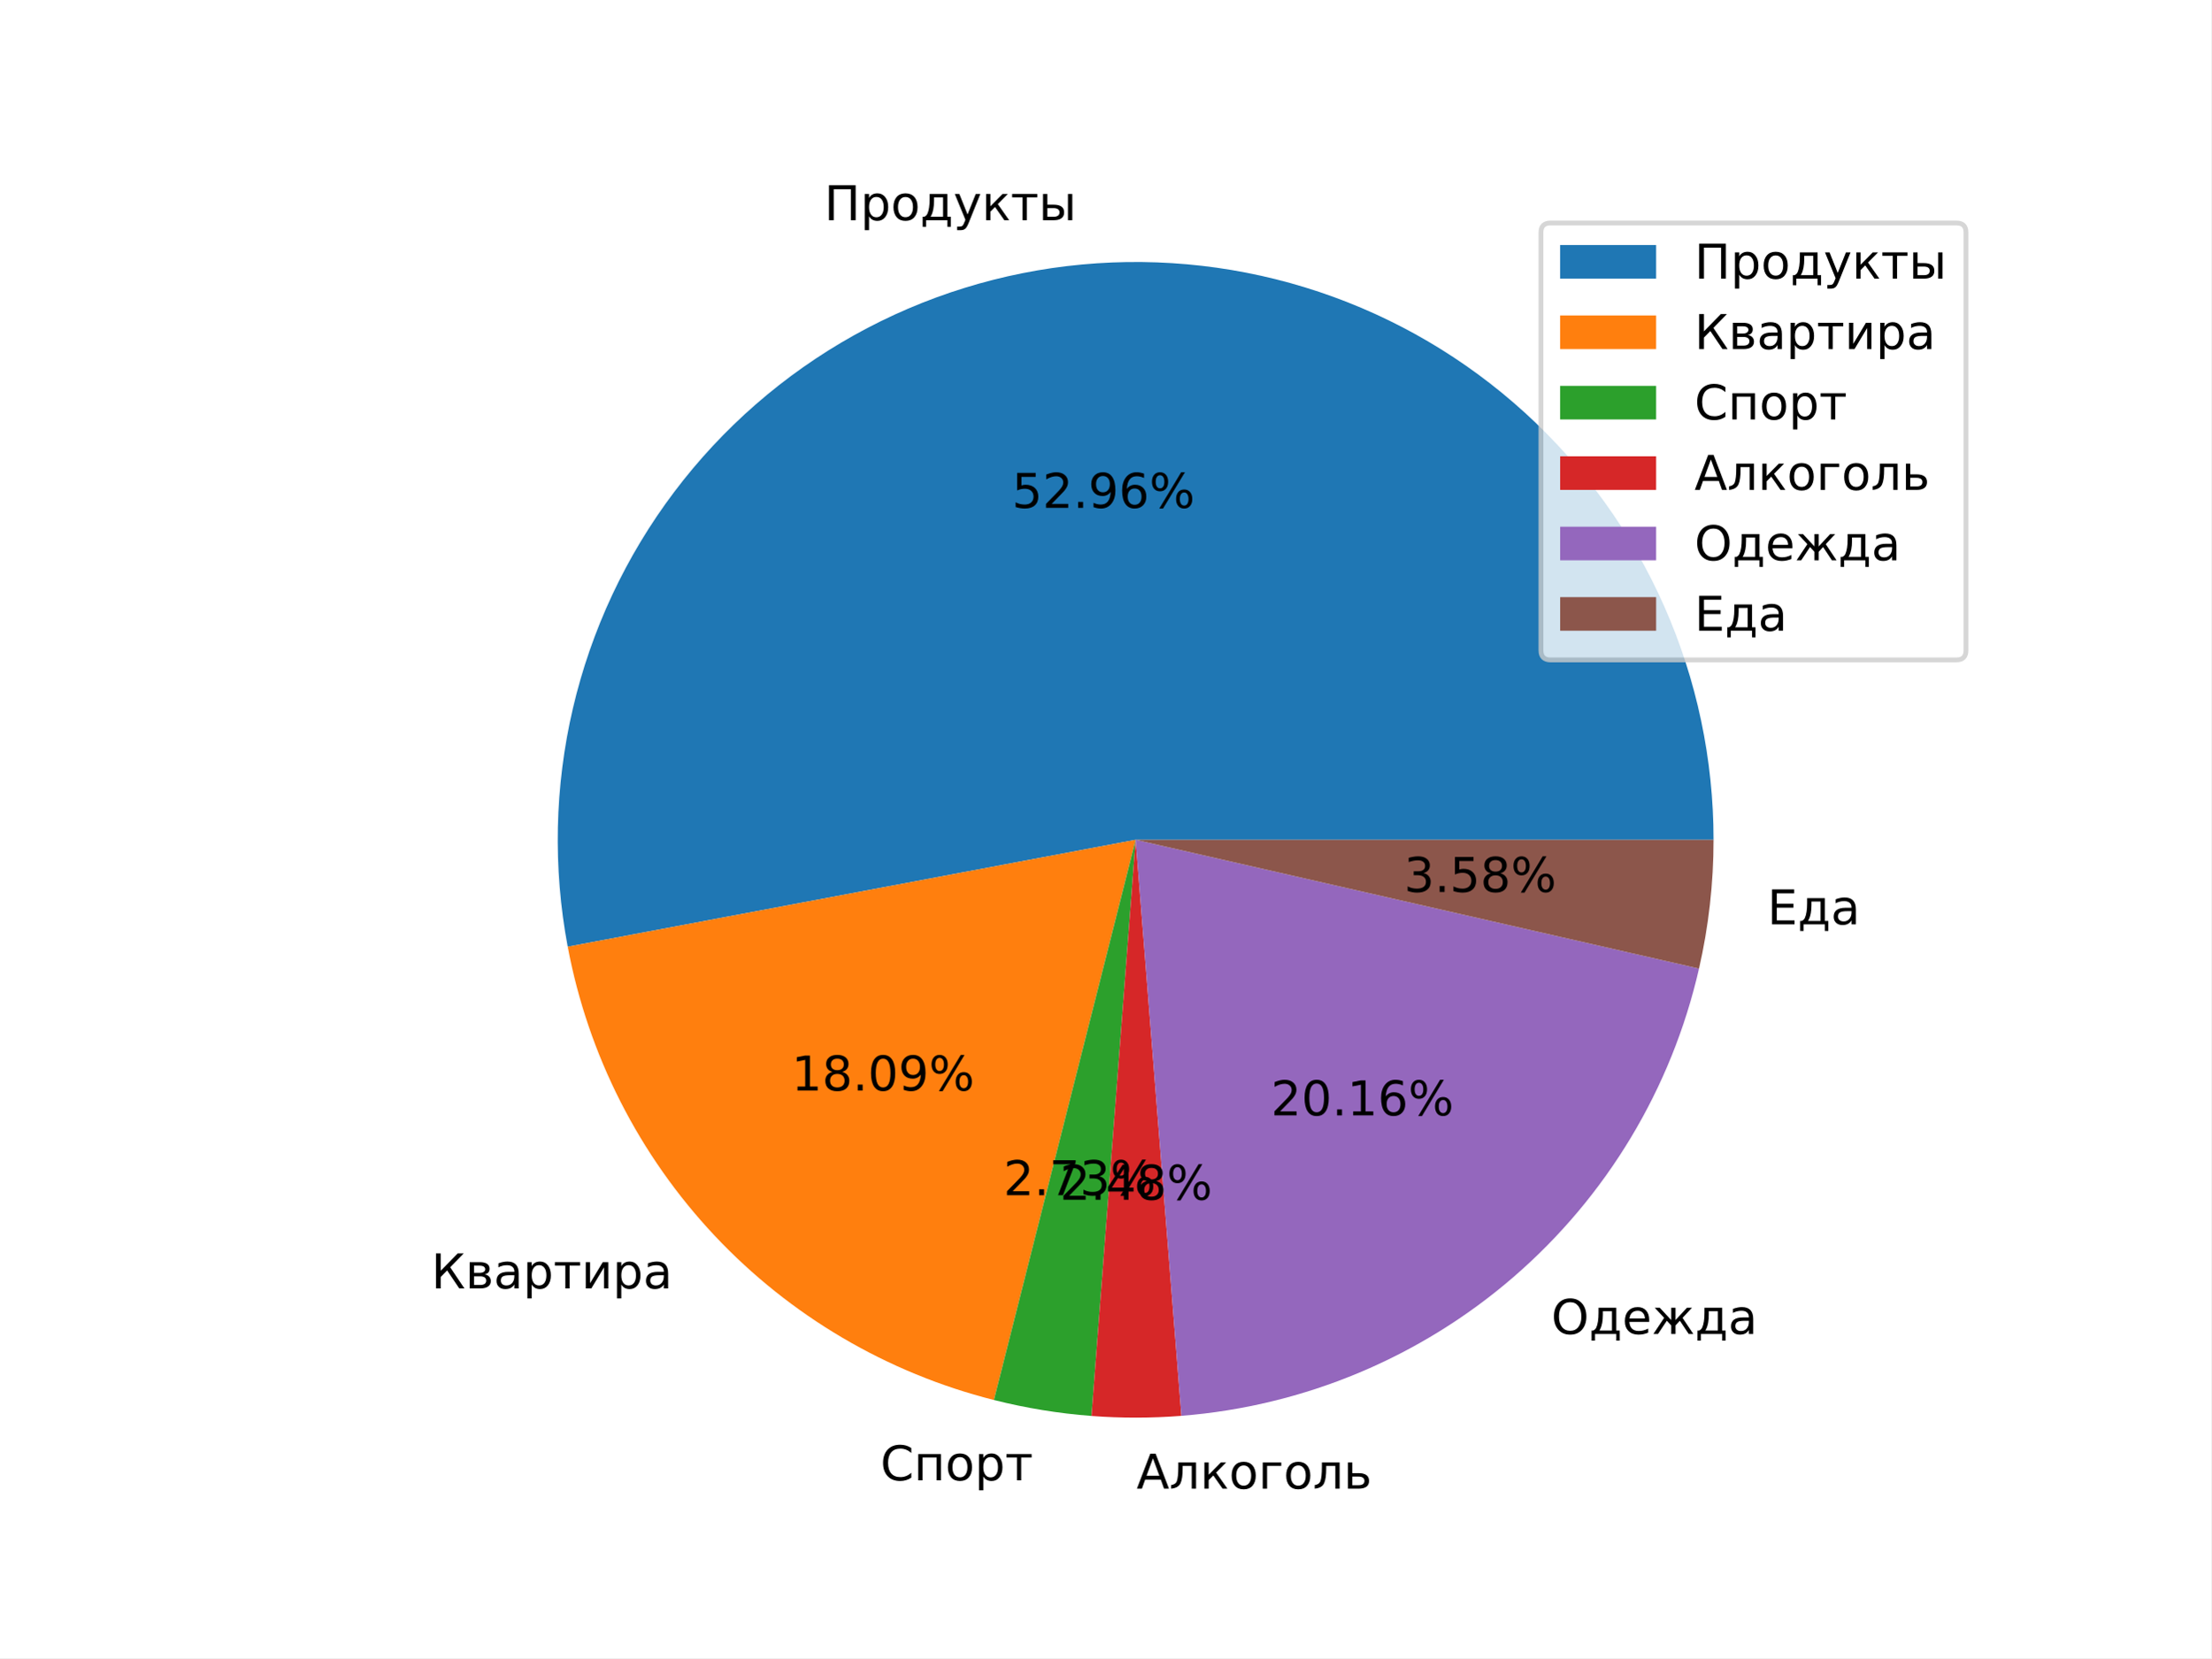
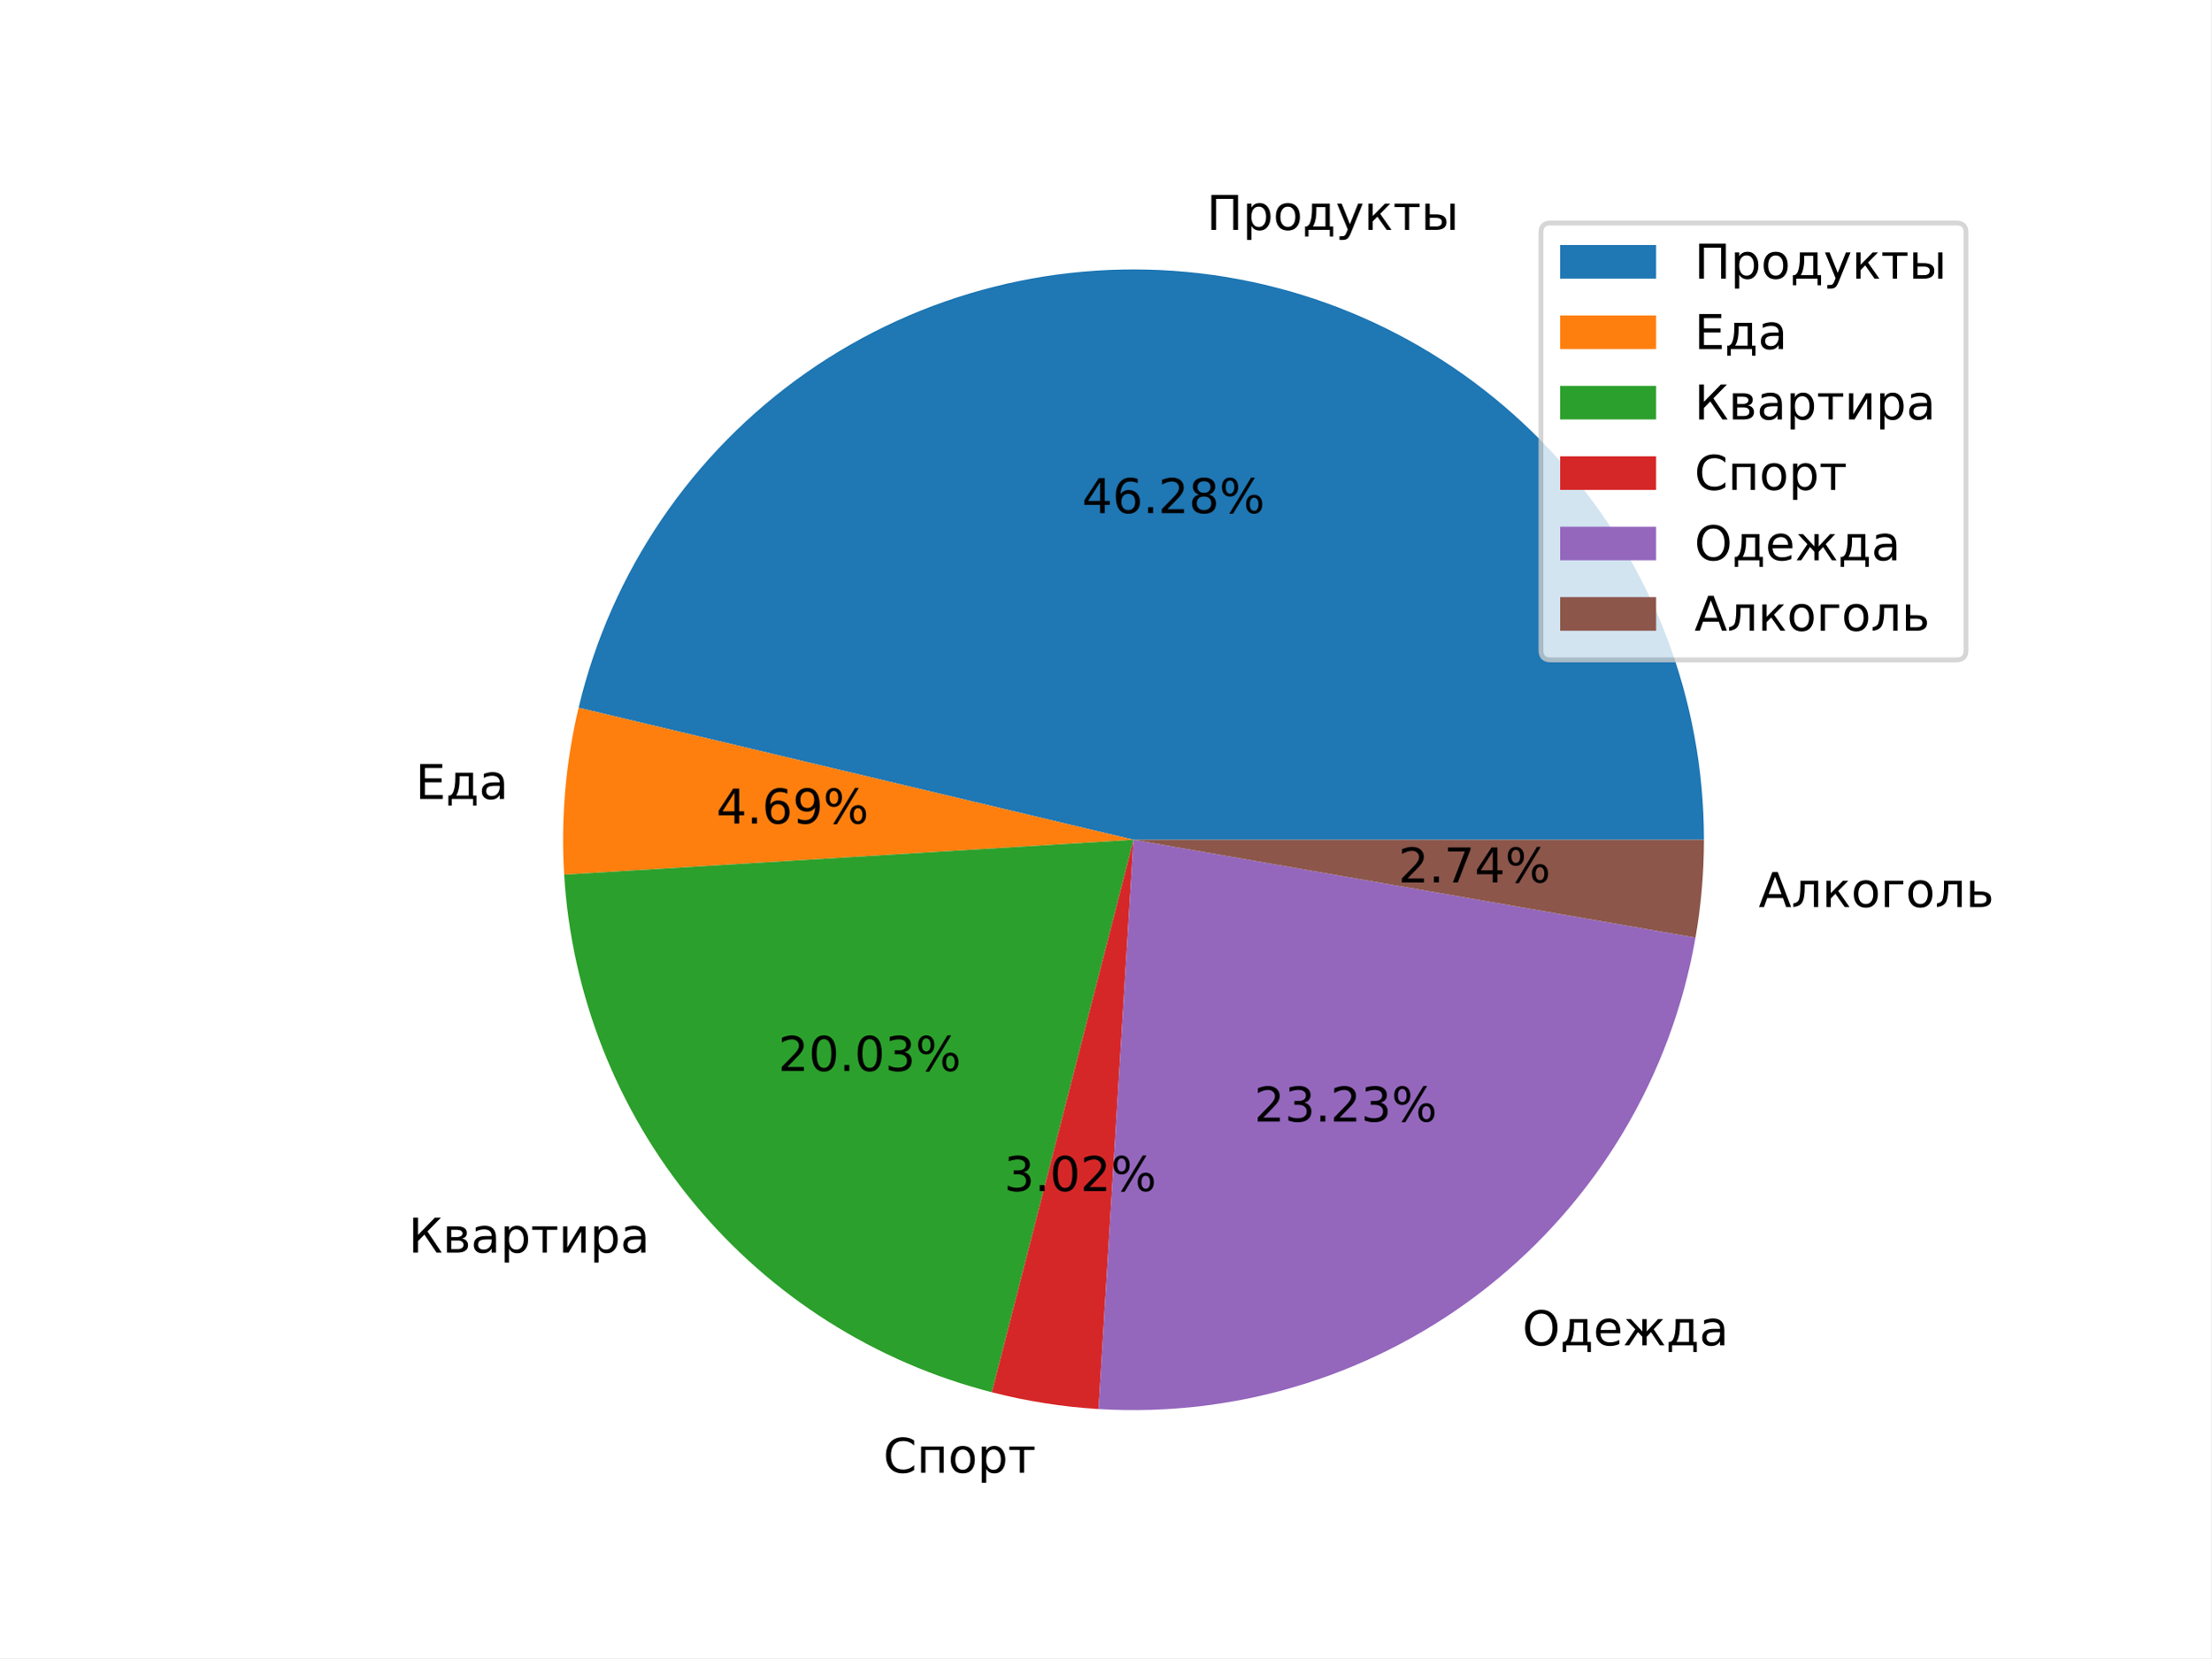
<svg xmlns="http://www.w3.org/2000/svg" xmlns:xlink="http://www.w3.org/1999/xlink" height="345.6pt" version="1.1" viewBox="0 0 460.8 345.6" width="460.8pt">
  <defs>
    <style type="text/css">*{stroke-linecap:butt;stroke-linejoin:round;}</style>
  </defs>
  <g id="figure_1">
    <g id="patch_1">
      <path d="M 0 345.6  L 460.8 345.6  L 460.8 0  L 0 0  z " style="fill:#ffffff;" />
    </g>
    <g id="axes_1">
      <g id="patch_2">
-         <path d="M 357.11 175.044  C 357.11 158.285 353.612 141.708 346.84 126.378  C 340.069 111.048 330.171 97.298 317.782 86.012  C 305.393 74.725 290.783 66.147 274.89 60.829  C 258.997 55.511 242.168 53.568 225.481 55.125  C 208.794 56.682 192.614 61.705 177.979 69.872  C 163.345 78.039 150.574 89.172 140.488 102.556  C 130.401 115.94 123.218 131.283 119.399 147.601  C 115.58 163.92 115.21 180.857 118.31 197.327  L 236.671 175.044  L 357.11 175.044  z " style="fill:#1f77b4;" />
+         <path d="M 355.111 175.035  C 355.111 145.913 344.41 117.782 325.054 96.022  C 305.699 74.263 279.007 60.356 250.083 56.962  C 221.159 53.568 191.972 60.918 168.105 77.605  C 144.238 94.293 127.316 119.182 120.574 147.514  L 236.227 175.035  L 355.111 175.035  z " style="fill:#1f77b4;" />
      </g>
      <g id="patch_3">
-         <path d="M 118.31 197.327  C 122.561 219.905 133.184 240.802 148.921 257.541  C 164.658 274.28 184.86 286.171 207.133 291.805  L 236.671 175.044  L 118.31 197.327  z " style="fill:#ff7f0e;" />
+         <path d="M 120.574 147.514  C 119.221 153.198 118.289 158.974 117.786 164.796  C 117.283 170.617 117.209 176.468 117.566 182.3  L 236.227 175.035  L 120.574 147.514  z " style="fill:#ff7f0e;" />
      </g>
      <g id="patch_4">
-         <path d="M 207.133 291.805  C 210.467 292.649 213.836 293.349 217.231 293.904  C 220.625 294.46 224.042 294.869 227.471 295.132  L 236.671 175.044  L 207.133 291.805  z " style="fill:#2ca02c;" />
+         <path d="M 117.566 182.3  C 119.103 207.395 128.561 231.367 144.574 250.75  C 160.586 270.134 182.342 283.947 206.696 290.192  L 236.227 175.035  L 117.566 182.3  z " style="fill:#2ca02c;" />
      </g>
      <g id="patch_5">
-         <path d="M 227.471 295.132  C 230.589 295.371 233.714 295.488 236.841 295.484  C 239.968 295.479 243.093 295.353 246.21 295.105  L 236.671 175.044  L 227.471 295.132  z " style="fill:#d62728;" />
+         <path d="M 206.696 290.192  C 210.337 291.126 214.02 291.886 217.733 292.471  C 221.445 293.056 225.184 293.464 228.935 293.694  L 236.227 175.035  L 206.696 290.192  z " style="fill:#d62728;" />
      </g>
      <g id="patch_6">
-         <path d="M 246.21 295.105  C 271.767 293.075 296.02 282.936 315.419 266.173  C 334.817 249.41 348.366 226.883 354.08 201.89  L 236.671 175.044  L 246.21 295.105  z " style="fill:#9467bd;" />
+         <path d="M 228.935 293.694  C 258.121 295.488 286.966 286.452 309.913 268.329  C 332.859 250.205 348.331 224.238 353.348 195.431  L 236.227 175.035  L 228.935 293.694  z " style="fill:#9467bd;" />
      </g>
      <g id="patch_7">
-         <path d="M 354.08 201.89  C 355.086 197.49 355.844 193.037 356.351 188.552  C 356.857 184.067 357.11 179.557 357.11 175.044  L 236.671 175.044  L 354.08 201.89  z " style="fill:#8c564b;" />
+         <path d="M 353.348 195.431  C 353.934 192.065 354.375 188.675 354.669 185.271  C 354.963 181.867 355.111 178.452 355.111 175.035  L 236.227 175.035  L 353.348 195.431  z " style="fill:#8c564b;" />
      </g>
      <g id="matplotlib.axis_1" />
      <g id="matplotlib.axis_2" />
      <g id="text_1">
-         <g transform="translate(171.7804 45.8926)scale(0.1 -0.1)">
+         <g transform="translate(251.4681 47.91412)scale(0.1 -0.1)">
          <defs>
            <path d="M 4184 4666  L 4184 0  L 3553 0  L 3553 4134  L 1259 4134  L 1259 0  L 628 0  L 628 4666  L 4184 4666  z " id="DejaVuSans-41f" transform="scale(0.015625)" />
            <path d="M 1159 525  L 1159 -1331  L 581 -1331  L 581 3500  L 1159 3500  L 1159 2969  Q 1341 3281 1617 3432  Q 1894 3584 2278 3584  Q 2916 3584 3314 3078  Q 3713 2572 3713 1747  Q 3713 922 3314 415  Q 2916 -91 2278 -91  Q 1894 -91 1617 61  Q 1341 213 1159 525  z M 3116 1747  Q 3116 2381 2855 2742  Q 2594 3103 2138 3103  Q 1681 3103 1420 2742  Q 1159 2381 1159 1747  Q 1159 1113 1420 752  Q 1681 391 2138 391  Q 2594 391 2855 752  Q 3116 1113 3116 1747  z " id="DejaVuSans-440" transform="scale(0.015625)" />
            <path d="M 1959 3097  Q 1497 3097 1228 2736  Q 959 2375 959 1747  Q 959 1119 1226 758  Q 1494 397 1959 397  Q 2419 397 2687 759  Q 2956 1122 2956 1747  Q 2956 2369 2687 2733  Q 2419 3097 1959 3097  z M 1959 3584  Q 2709 3584 3137 3096  Q 3566 2609 3566 1747  Q 3566 888 3137 398  Q 2709 -91 1959 -91  Q 1206 -91 779 398  Q 353 888 353 1747  Q 353 2609 779 3096  Q 1206 3584 1959 3584  z " id="DejaVuSans-43e" transform="scale(0.015625)" />
            <path d="M 1384 459  L 3053 459  L 3053 3041  L 1844 3041  L 1844 2603  Q 1844 1316 1475 628  L 1384 459  z M 550 459  Q 834 584 959 850  Q 1266 1509 1266 2838  L 1266 3500  L 3631 3500  L 3631 459  L 4091 459  L 4091 -884  L 3631 -884  L 3631 0  L 794 0  L 794 -884  L 334 -884  L 334 459  L 550 459  z " id="DejaVuSans-434" transform="scale(0.015625)" />
            <path d="M 2059 -325  Q 1816 -950 1584 -1140  Q 1353 -1331 966 -1331  L 506 -1331  L 506 -850  L 844 -850  Q 1081 -850 1212 -737  Q 1344 -625 1503 -206  L 1606 56  L 191 3500  L 800 3500  L 1894 763  L 2988 3500  L 3597 3500  L 2059 -325  z " id="DejaVuSans-443" transform="scale(0.015625)" />
            <path d="M 581 3500  L 1153 3500  L 1153 1856  L 2775 3500  L 3481 3500  L 2144 2147  L 3653 0  L 3009 0  L 1769 1766  L 1153 1141  L 1153 0  L 581 0  L 581 3500  z " id="DejaVuSans-43a" transform="scale(0.015625)" />
            <path d="M 188 3500  L 3541 3500  L 3541 3041  L 2147 3041  L 2147 0  L 1581 0  L 1581 3041  L 188 3041  L 188 3500  z " id="DejaVuSans-442" transform="scale(0.015625)" />
            <path d="M 3907 3500  L 4482 3500  L 4482 0  L 3907 0  L 3907 3500  z M 4195 3584  L 4195 3584  z M 2781 1038  Q 2781 1319 2576 1466  Q 2372 1613 1978 1613  L 1159 1613  L 1159 459  L 1978 459  Q 2372 459 2576 607  Q 2781 756 2781 1038  z M 581 3500  L 1159 3500  L 1159 2072  L 2003 2072  Q 2672 2072 3033 1817  Q 3394 1563 3394 1038  Q 3394 513 3033 256  Q 2672 0 2003 0  L 581 0  L 581 3500  z " id="DejaVuSans-44b" transform="scale(0.015625)" />
          </defs>
          <use xlink:href="#DejaVuSans-41f" />
          <use x="75.195" xlink:href="#DejaVuSans-440" />
          <use x="138.672" xlink:href="#DejaVuSans-43e" />
          <use x="199.854" xlink:href="#DejaVuSans-434" />
          <use x="268.994" xlink:href="#DejaVuSans-443" />
          <use x="328.174" xlink:href="#DejaVuSans-43a" />
          <use x="388.574" xlink:href="#DejaVuSans-442" />
          <use x="446.826" xlink:href="#DejaVuSans-44b" />
        </g>
      </g>
      <g id="text_2">
-         <g transform="translate(210.8918 105.852)scale(0.1 -0.1)">
-           <defs>
-             <path d="M 691 4666  L 3169 4666  L 3169 4134  L 1269 4134  L 1269 2991  Q 1406 3038 1543 3061  Q 1681 3084 1819 3084  Q 2600 3084 3056 2656  Q 3513 2228 3513 1497  Q 3513 744 3044 326  Q 2575 -91 1722 -91  Q 1428 -91 1123 -41  Q 819 9 494 109  L 494 744  Q 775 591 1075 516  Q 1375 441 1709 441  Q 2250 441 2565 725  Q 2881 1009 2881 1497  Q 2881 1984 2565 2268  Q 2250 2553 1709 2553  Q 1456 2553 1204 2497  Q 953 2441 691 2322  L 691 4666  z " id="DejaVuSans-35" transform="scale(0.015625)" />
+         <g transform="translate(225.4757 106.9506)scale(0.1 -0.1)">
+           <defs>
+             <path d="M 2419 4116  L 825 1625  L 2419 1625  L 2419 4116  z M 2253 4666  L 3047 4666  L 3047 1625  L 3713 1625  L 3713 1100  L 3047 1100  L 3047 0  L 2419 0  L 2419 1100  L 313 1100  L 313 1709  L 2253 4666  z " id="DejaVuSans-34" transform="scale(0.015625)" />
+             <path d="M 2113 2584  Q 1688 2584 1439 2293  Q 1191 2003 1191 1497  Q 1191 994 1439 701  Q 1688 409 2113 409  Q 2538 409 2786 701  Q 3034 994 3034 1497  Q 3034 2003 2786 2293  Q 2538 2584 2113 2584  z M 3366 4563  L 3366 3988  Q 3128 4100 2886 4159  Q 2644 4219 2406 4219  Q 1781 4219 1451 3797  Q 1122 3375 1075 2522  Q 1259 2794 1537 2939  Q 1816 3084 2150 3084  Q 2853 3084 3261 2657  Q 3669 2231 3669 1497  Q 3669 778 3244 343  Q 2819 -91 2113 -91  Q 1303 -91 875 529  Q 447 1150 447 2328  Q 447 3434 972 4092  Q 1497 4750 2381 4750  Q 2619 4750 2861 4703  Q 3103 4656 3366 4563  z " id="DejaVuSans-36" transform="scale(0.015625)" />
+             <path d="M 684 794  L 1344 794  L 1344 0  L 684 0  L 684 794  z " id="DejaVuSans-2e" transform="scale(0.015625)" />
            <path d="M 1228 531  L 3431 531  L 3431 0  L 469 0  L 469 531  Q 828 903 1448 1529  Q 2069 2156 2228 2338  Q 2531 2678 2651 2914  Q 2772 3150 2772 3378  Q 2772 3750 2511 3984  Q 2250 4219 1831 4219  Q 1534 4219 1204 4116  Q 875 4013 500 3803  L 500 4441  Q 881 4594 1212 4672  Q 1544 4750 1819 4750  Q 2544 4750 2975 4387  Q 3406 4025 3406 3419  Q 3406 3131 3298 2873  Q 3191 2616 2906 2266  Q 2828 2175 2409 1742  Q 1991 1309 1228 531  z " id="DejaVuSans-32" transform="scale(0.015625)" />
-             <path d="M 684 794  L 1344 794  L 1344 0  L 684 0  L 684 794  z " id="DejaVuSans-2e" transform="scale(0.015625)" />
+             <path d="M 2034 2216  Q 1584 2216 1326 1975  Q 1069 1734 1069 1313  Q 1069 891 1326 650  Q 1584 409 2034 409  Q 2484 409 2743 651  Q 3003 894 3003 1313  Q 3003 1734 2745 1975  Q 2488 2216 2034 2216  z M 1403 2484  Q 997 2584 770 2862  Q 544 3141 544 3541  Q 544 4100 942 4425  Q 1341 4750 2034 4750  Q 2731 4750 3128 4425  Q 3525 4100 3525 3541  Q 3525 3141 3298 2862  Q 3072 2584 2669 2484  Q 3125 2378 3379 2068  Q 3634 1759 3634 1313  Q 3634 634 3220 271  Q 2806 -91 2034 -91  Q 1263 -91 848 271  Q 434 634 434 1313  Q 434 1759 690 2068  Q 947 2378 1403 2484  z M 1172 3481  Q 1172 3119 1398 2916  Q 1625 2713 2034 2713  Q 2441 2713 2670 2916  Q 2900 3119 2900 3481  Q 2900 3844 2670 4047  Q 2441 4250 2034 4250  Q 1625 4250 1398 4047  Q 1172 3844 1172 3481  z " id="DejaVuSans-38" transform="scale(0.015625)" />
+             <path d="M 4653 2053  Q 4381 2053 4226 1822  Q 4072 1591 4072 1178  Q 4072 772 4226 539  Q 4381 306 4653 306  Q 4919 306 5073 539  Q 5228 772 5228 1178  Q 5228 1588 5073 1820  Q 4919 2053 4653 2053  z M 4653 2450  Q 5147 2450 5437 2106  Q 5728 1763 5728 1178  Q 5728 594 5436 251  Q 5144 -91 4653 -91  Q 4153 -91 3862 251  Q 3572 594 3572 1178  Q 3572 1766 3864 2108  Q 4156 2450 4653 2450  z M 1428 4353  Q 1159 4353 1004 4120  Q 850 3888 850 3481  Q 850 3069 1003 2837  Q 1156 2606 1428 2606  Q 1700 2606 1854 2837  Q 2009 3069 2009 3481  Q 2009 3884 1853 4118  Q 1697 4353 1428 4353  z M 4250 4750  L 4750 4750  L 1831 -91  L 1331 -91  L 4250 4750  z M 1428 4750  Q 1922 4750 2215 4408  Q 2509 4066 2509 3481  Q 2509 2891 2217 2550  Q 1925 2209 1428 2209  Q 931 2209 642 2551  Q 353 2894 353 3481  Q 353 4063 643 4406  Q 934 4750 1428 4750  z " id="DejaVuSans-25" transform="scale(0.015625)" />
+           </defs>
+           <use xlink:href="#DejaVuSans-34" />
+           <use x="63.623" xlink:href="#DejaVuSans-36" />
+           <use x="127.246" xlink:href="#DejaVuSans-2e" />
+           <use x="159.033" xlink:href="#DejaVuSans-32" />
+           <use x="222.656" xlink:href="#DejaVuSans-38" />
+           <use x="286.279" xlink:href="#DejaVuSans-25" />
+         </g>
+       </g>
+       <g id="text_3">
+         <g transform="translate(86.58097 166.5313)scale(0.1 -0.1)">
+           <defs>
+             <path d="M 628 4666  L 3578 4666  L 3578 4134  L 1259 4134  L 1259 2753  L 3481 2753  L 3481 2222  L 1259 2222  L 1259 531  L 3634 531  L 3634 0  L 628 0  L 628 4666  z " id="DejaVuSans-415" transform="scale(0.015625)" />
+             <path d="M 2194 1759  Q 1497 1759 1228 1600  Q 959 1441 959 1056  Q 959 750 1161 570  Q 1363 391 1709 391  Q 2188 391 2477 730  Q 2766 1069 2766 1631  L 2766 1759  L 2194 1759  z M 3341 1997  L 3341 0  L 2766 0  L 2766 531  Q 2569 213 2275 61  Q 1981 -91 1556 -91  Q 1019 -91 701 211  Q 384 513 384 1019  Q 384 1609 779 1909  Q 1175 2209 1959 2209  L 2766 2209  L 2766 2266  Q 2766 2663 2505 2880  Q 2244 3097 1772 3097  Q 1472 3097 1187 3025  Q 903 2953 641 2809  L 641 3341  Q 956 3463 1253 3523  Q 1550 3584 1831 3584  Q 2591 3584 2966 3190  Q 3341 2797 3341 1997  z " id="DejaVuSans-430" transform="scale(0.015625)" />
+           </defs>
+           <use xlink:href="#DejaVuSans-415" />
+           <use x="63.184" xlink:href="#DejaVuSans-434" />
+           <use x="132.324" xlink:href="#DejaVuSans-430" />
+         </g>
+       </g>
+       <g id="text_4">
+         <g transform="translate(149.279 171.6509)scale(0.1 -0.1)">
+           <defs>
            <path d="M 703 97  L 703 672  Q 941 559 1184 500  Q 1428 441 1663 441  Q 2288 441 2617 861  Q 2947 1281 2994 2138  Q 2813 1869 2534 1725  Q 2256 1581 1919 1581  Q 1219 1581 811 2004  Q 403 2428 403 3163  Q 403 3881 828 4315  Q 1253 4750 1959 4750  Q 2769 4750 3195 4129  Q 3622 3509 3622 2328  Q 3622 1225 3098 567  Q 2575 -91 1691 -91  Q 1453 -91 1209 -44  Q 966 3 703 97  z M 1959 2075  Q 2384 2075 2632 2365  Q 2881 2656 2881 3163  Q 2881 3666 2632 3958  Q 2384 4250 1959 4250  Q 1534 4250 1286 3958  Q 1038 3666 1038 3163  Q 1038 2656 1286 2365  Q 1534 2075 1959 2075  z " id="DejaVuSans-39" transform="scale(0.015625)" />
-             <path d="M 2113 2584  Q 1688 2584 1439 2293  Q 1191 2003 1191 1497  Q 1191 994 1439 701  Q 1688 409 2113 409  Q 2538 409 2786 701  Q 3034 994 3034 1497  Q 3034 2003 2786 2293  Q 2538 2584 2113 2584  z M 3366 4563  L 3366 3988  Q 3128 4100 2886 4159  Q 2644 4219 2406 4219  Q 1781 4219 1451 3797  Q 1122 3375 1075 2522  Q 1259 2794 1537 2939  Q 1816 3084 2150 3084  Q 2853 3084 3261 2657  Q 3669 2231 3669 1497  Q 3669 778 3244 343  Q 2819 -91 2113 -91  Q 1303 -91 875 529  Q 447 1150 447 2328  Q 447 3434 972 4092  Q 1497 4750 2381 4750  Q 2619 4750 2861 4703  Q 3103 4656 3366 4563  z " id="DejaVuSans-36" transform="scale(0.015625)" />
-             <path d="M 4653 2053  Q 4381 2053 4226 1822  Q 4072 1591 4072 1178  Q 4072 772 4226 539  Q 4381 306 4653 306  Q 4919 306 5073 539  Q 5228 772 5228 1178  Q 5228 1588 5073 1820  Q 4919 2053 4653 2053  z M 4653 2450  Q 5147 2450 5437 2106  Q 5728 1763 5728 1178  Q 5728 594 5436 251  Q 5144 -91 4653 -91  Q 4153 -91 3862 251  Q 3572 594 3572 1178  Q 3572 1766 3864 2108  Q 4156 2450 4653 2450  z M 1428 4353  Q 1159 4353 1004 4120  Q 850 3888 850 3481  Q 850 3069 1003 2837  Q 1156 2606 1428 2606  Q 1700 2606 1854 2837  Q 2009 3069 2009 3481  Q 2009 3884 1853 4118  Q 1697 4353 1428 4353  z M 4250 4750  L 4750 4750  L 1831 -91  L 1331 -91  L 4250 4750  z M 1428 4750  Q 1922 4750 2215 4408  Q 2509 4066 2509 3481  Q 2509 2891 2217 2550  Q 1925 2209 1428 2209  Q 931 2209 642 2551  Q 353 2894 353 3481  Q 353 4063 643 4406  Q 934 4750 1428 4750  z " id="DejaVuSans-25" transform="scale(0.015625)" />
-           </defs>
-           <use xlink:href="#DejaVuSans-35" />
-           <use x="63.623" xlink:href="#DejaVuSans-32" />
-           <use x="127.246" xlink:href="#DejaVuSans-2e" />
+           </defs>
+           <use xlink:href="#DejaVuSans-34" />
+           <use x="63.623" xlink:href="#DejaVuSans-2e" />
+           <use x="95.41" xlink:href="#DejaVuSans-36" />
          <use x="159.033" xlink:href="#DejaVuSans-39" />
-           <use x="222.656" xlink:href="#DejaVuSans-36" />
-           <use x="286.279" xlink:href="#DejaVuSans-25" />
-         </g>
-       </g>
-       <g id="text_3">
-         <g transform="translate(89.87577 268.5499)scale(0.1 -0.1)">
+           <use x="222.656" xlink:href="#DejaVuSans-25" />
+         </g>
+       </g>
+       <g id="text_5">
+         <g transform="translate(85.13812 261.0813)scale(0.1 -0.1)">
          <defs>
            <path d="M 628 4666  L 1259 4666  L 1259 2359  L 3516 4666  L 4325 4666  L 2522 2822  L 4419 0  L 3731 0  L 2113 2403  L 1259 1531  L 1259 0  L 628 0  L 628 4666  z " id="DejaVuSans-41a" transform="scale(0.015625)" />
            <path d="M 1156 1613  L 1156 459  L 1975 459  Q 2369 459 2575 607  Q 2781 756 2781 1038  Q 2781 1319 2575 1466  Q 2369 1613 1975 1613  L 1156 1613  z M 1156 3041  L 1156 2072  L 1913 2072  Q 2238 2072 2444 2201  Q 2650 2331 2650 2563  Q 2650 2794 2444 2917  Q 2238 3041 1913 3041  L 1156 3041  z M 581 3500  L 1950 3500  Q 2566 3500 2897 3275  Q 3228 3050 3228 2634  Q 3228 2313 3059 2123  Q 2891 1934 2559 1888  Q 2956 1813 3175 1575  Q 3394 1338 3394 981  Q 3394 513 3033 256  Q 2672 0 2003 0  L 581 0  L 581 3500  z " id="DejaVuSans-432" transform="scale(0.015625)" />
-             <path d="M 2194 1759  Q 1497 1759 1228 1600  Q 959 1441 959 1056  Q 959 750 1161 570  Q 1363 391 1709 391  Q 2188 391 2477 730  Q 2766 1069 2766 1631  L 2766 1759  L 2194 1759  z M 3341 1997  L 3341 0  L 2766 0  L 2766 531  Q 2569 213 2275 61  Q 1981 -91 1556 -91  Q 1019 -91 701 211  Q 384 513 384 1019  Q 384 1609 779 1909  Q 1175 2209 1959 2209  L 2766 2209  L 2766 2266  Q 2766 2663 2505 2880  Q 2244 3097 1772 3097  Q 1472 3097 1187 3025  Q 903 2953 641 2809  L 641 3341  Q 956 3463 1253 3523  Q 1550 3584 1831 3584  Q 2591 3584 2966 3190  Q 3341 2797 3341 1997  z " id="DejaVuSans-430" transform="scale(0.015625)" />
            <path d="M 3578 3500  L 3578 0  L 3006 0  L 3006 2809  L 1319 0  L 581 0  L 581 3500  L 1153 3500  L 1153 697  L 2838 3500  L 3578 3500  z " id="DejaVuSans-438" transform="scale(0.015625)" />
          </defs>
          <use xlink:href="#DejaVuSans-41a" />
          <use x="70.996" xlink:href="#DejaVuSans-432" />
          <use x="129.932" xlink:href="#DejaVuSans-430" />
          <use x="191.211" xlink:href="#DejaVuSans-440" />
          <use x="254.688" xlink:href="#DejaVuSans-442" />
          <use x="312.939" xlink:href="#DejaVuSans-438" />
          <use x="377.93" xlink:href="#DejaVuSans-440" />
          <use x="441.406" xlink:href="#DejaVuSans-430" />
        </g>
      </g>
-       <g id="text_4">
-         <g transform="translate(164.9561 227.3014)scale(0.1 -0.1)">
-           <defs>
-             <path d="M 794 531  L 1825 531  L 1825 4091  L 703 3866  L 703 4441  L 1819 4666  L 2450 4666  L 2450 531  L 3481 531  L 3481 0  L 794 0  L 794 531  z " id="DejaVuSans-31" transform="scale(0.015625)" />
-             <path d="M 2034 2216  Q 1584 2216 1326 1975  Q 1069 1734 1069 1313  Q 1069 891 1326 650  Q 1584 409 2034 409  Q 2484 409 2743 651  Q 3003 894 3003 1313  Q 3003 1734 2745 1975  Q 2488 2216 2034 2216  z M 1403 2484  Q 997 2584 770 2862  Q 544 3141 544 3541  Q 544 4100 942 4425  Q 1341 4750 2034 4750  Q 2731 4750 3128 4425  Q 3525 4100 3525 3541  Q 3525 3141 3298 2862  Q 3072 2584 2669 2484  Q 3125 2378 3379 2068  Q 3634 1759 3634 1313  Q 3634 634 3220 271  Q 2806 -91 2034 -91  Q 1263 -91 848 271  Q 434 634 434 1313  Q 434 1759 690 2068  Q 947 2378 1403 2484  z M 1172 3481  Q 1172 3119 1398 2916  Q 1625 2713 2034 2713  Q 2441 2713 2670 2916  Q 2900 3119 2900 3481  Q 2900 3844 2670 4047  Q 2441 4250 2034 4250  Q 1625 4250 1398 4047  Q 1172 3844 1172 3481  z " id="DejaVuSans-38" transform="scale(0.015625)" />
+       <g id="text_6">
+         <g transform="translate(162.1704 223.2237)scale(0.1 -0.1)">
+           <defs>
            <path d="M 2034 4250  Q 1547 4250 1301 3770  Q 1056 3291 1056 2328  Q 1056 1369 1301 889  Q 1547 409 2034 409  Q 2525 409 2770 889  Q 3016 1369 3016 2328  Q 3016 3291 2770 3770  Q 2525 4250 2034 4250  z M 2034 4750  Q 2819 4750 3233 4129  Q 3647 3509 3647 2328  Q 3647 1150 3233 529  Q 2819 -91 2034 -91  Q 1250 -91 836 529  Q 422 1150 422 2328  Q 422 3509 836 4129  Q 1250 4750 2034 4750  z " id="DejaVuSans-30" transform="scale(0.015625)" />
-           </defs>
-           <use xlink:href="#DejaVuSans-31" />
-           <use x="63.623" xlink:href="#DejaVuSans-38" />
+             <path d="M 2597 2516  Q 3050 2419 3304 2112  Q 3559 1806 3559 1356  Q 3559 666 3084 287  Q 2609 -91 1734 -91  Q 1441 -91 1130 -33  Q 819 25 488 141  L 488 750  Q 750 597 1062 519  Q 1375 441 1716 441  Q 2309 441 2620 675  Q 2931 909 2931 1356  Q 2931 1769 2642 2001  Q 2353 2234 1838 2234  L 1294 2234  L 1294 2753  L 1863 2753  Q 2328 2753 2575 2939  Q 2822 3125 2822 3475  Q 2822 3834 2567 4026  Q 2313 4219 1838 4219  Q 1578 4219 1281 4162  Q 984 4106 628 3988  L 628 4550  Q 988 4650 1302 4700  Q 1616 4750 1894 4750  Q 2613 4750 3031 4423  Q 3450 4097 3450 3541  Q 3450 3153 3228 2886  Q 3006 2619 2597 2516  z " id="DejaVuSans-33" transform="scale(0.015625)" />
+           </defs>
+           <use xlink:href="#DejaVuSans-32" />
+           <use x="63.623" xlink:href="#DejaVuSans-30" />
          <use x="127.246" xlink:href="#DejaVuSans-2e" />
          <use x="159.033" xlink:href="#DejaVuSans-30" />
-           <use x="222.656" xlink:href="#DejaVuSans-39" />
+           <use x="222.656" xlink:href="#DejaVuSans-33" />
          <use x="286.279" xlink:href="#DejaVuSans-25" />
        </g>
      </g>
-       <g id="text_5">
-         <g transform="translate(183.4743 308.5499)scale(0.1 -0.1)">
+       <g id="text_7">
+         <g transform="translate(184.0706 306.9737)scale(0.1 -0.1)">
          <defs>
            <path d="M 4122 4306  L 4122 3641  Q 3803 3938 3442 4084  Q 3081 4231 2675 4231  Q 1875 4231 1450 3742  Q 1025 3253 1025 2328  Q 1025 1406 1450 917  Q 1875 428 2675 428  Q 3081 428 3442 575  Q 3803 722 4122 1019  L 4122 359  Q 3791 134 3420 21  Q 3050 -91 2638 -91  Q 1578 -91 968 557  Q 359 1206 359 2328  Q 359 3453 968 4101  Q 1578 4750 2638 4750  Q 3056 4750 3426 4639  Q 3797 4528 4122 4306  z " id="DejaVuSans-421" transform="scale(0.015625)" />
            <path d="M 3603 3500  L 3603 0  L 3025 0  L 3025 3041  L 1159 3041  L 1159 0  L 581 0  L 581 3500  L 3603 3500  z " id="DejaVuSans-43f" transform="scale(0.015625)" />
          </defs>
          <use xlink:href="#DejaVuSans-421" />
          <use x="69.824" xlink:href="#DejaVuSans-43f" />
          <use x="135.205" xlink:href="#DejaVuSans-43e" />
          <use x="196.387" xlink:href="#DejaVuSans-440" />
          <use x="259.863" xlink:href="#DejaVuSans-442" />
        </g>
      </g>
-       <g id="text_6">
-         <g transform="translate(209.1232 249.1196)scale(0.1 -0.1)">
-           <defs>
-             <path d="M 525 4666  L 3525 4666  L 3525 4397  L 1831 0  L 1172 0  L 2766 4134  L 525 4134  L 525 4666  z " id="DejaVuSans-37" transform="scale(0.015625)" />
-             <path d="M 2597 2516  Q 3050 2419 3304 2112  Q 3559 1806 3559 1356  Q 3559 666 3084 287  Q 2609 -91 1734 -91  Q 1441 -91 1130 -33  Q 819 25 488 141  L 488 750  Q 750 597 1062 519  Q 1375 441 1716 441  Q 2309 441 2620 675  Q 2931 909 2931 1356  Q 2931 1769 2642 2001  Q 2353 2234 1838 2234  L 1294 2234  L 1294 2753  L 1863 2753  Q 2328 2753 2575 2939  Q 2822 3125 2822 3475  Q 2822 3834 2567 4026  Q 2313 4219 1838 4219  Q 1578 4219 1281 4162  Q 984 4106 628 3988  L 628 4550  Q 988 4650 1302 4700  Q 1616 4750 1894 4750  Q 2613 4750 3031 4423  Q 3450 4097 3450 3541  Q 3450 3153 3228 2886  Q 3006 2619 2597 2516  z " id="DejaVuSans-33" transform="scale(0.015625)" />
-           </defs>
+       <g id="text_8">
+         <g transform="translate(209.2469 248.2559)scale(0.1 -0.1)">
+           <use xlink:href="#DejaVuSans-33" />
+           <use x="63.623" xlink:href="#DejaVuSans-2e" />
+           <use x="95.41" xlink:href="#DejaVuSans-30" />
+           <use x="159.033" xlink:href="#DejaVuSans-32" />
+           <use x="222.656" xlink:href="#DejaVuSans-25" />
+         </g>
+       </g>
+       <g id="text_9">
+         <g transform="translate(317.2811 280.4175)scale(0.1 -0.1)">
+           <defs>
+             <path d="M 2522 4238  Q 1834 4238 1429 3725  Q 1025 3213 1025 2328  Q 1025 1447 1429 934  Q 1834 422 2522 422  Q 3209 422 3611 934  Q 4013 1447 4013 2328  Q 4013 3213 3611 3725  Q 3209 4238 2522 4238  z M 2522 4750  Q 3503 4750 4090 4092  Q 4678 3434 4678 2328  Q 4678 1225 4090 567  Q 3503 -91 2522 -91  Q 1538 -91 948 565  Q 359 1222 359 2328  Q 359 3434 948 4092  Q 1538 4750 2522 4750  z " id="DejaVuSans-41e" transform="scale(0.015625)" />
+             <path d="M 3597 1894  L 3597 1613  L 953 1613  Q 991 1019 1311 708  Q 1631 397 2203 397  Q 2534 397 2845 478  Q 3156 559 3463 722  L 3463 178  Q 3153 47 2828 -22  Q 2503 -91 2169 -91  Q 1331 -91 842 396  Q 353 884 353 1716  Q 353 2575 817 3079  Q 1281 3584 2069 3584  Q 2775 3584 3186 3129  Q 3597 2675 3597 1894  z M 3022 2063  Q 3016 2534 2758 2815  Q 2500 3097 2075 3097  Q 1594 3097 1305 2825  Q 1016 2553 972 2059  L 3022 2063  z " id="DejaVuSans-435" transform="scale(0.015625)" />
+             <path d="M 2597 3500  L 3169 3500  L 3169 1856  L 4697 3500  L 5366 3500  L 4109 2153  L 5547 0  L 4931 0  L 3753 1769  L 3169 1141  L 3169 0  L 2597 0  L 2597 1141  L 2013 1769  L 834 0  L 219 0  L 1656 2153  L 400 3500  L 1069 3500  L 2597 1856  L 2597 3500  z " id="DejaVuSans-436" transform="scale(0.015625)" />
+           </defs>
+           <use xlink:href="#DejaVuSans-41e" />
+           <use x="78.711" xlink:href="#DejaVuSans-434" />
+           <use x="147.852" xlink:href="#DejaVuSans-435" />
+           <use x="209.375" xlink:href="#DejaVuSans-436" />
+           <use x="299.463" xlink:href="#DejaVuSans-434" />
+           <use x="368.604" xlink:href="#DejaVuSans-430" />
+         </g>
+       </g>
+       <g id="text_10">
+         <g transform="translate(261.3737 233.7707)scale(0.1 -0.1)">
          <use xlink:href="#DejaVuSans-32" />
-           <use x="63.623" xlink:href="#DejaVuSans-2e" />
-           <use x="95.41" xlink:href="#DejaVuSans-37" />
-           <use x="159.033" xlink:href="#DejaVuSans-33" />
-           <use x="222.656" xlink:href="#DejaVuSans-25" />
-         </g>
-       </g>
-       <g id="text_7">
-         <g transform="translate(236.8581 310.2869)scale(0.1 -0.1)">
+           <use x="63.623" xlink:href="#DejaVuSans-33" />
+           <use x="127.246" xlink:href="#DejaVuSans-2e" />
+           <use x="159.033" xlink:href="#DejaVuSans-32" />
+           <use x="222.656" xlink:href="#DejaVuSans-33" />
+           <use x="286.279" xlink:href="#DejaVuSans-25" />
+         </g>
+       </g>
+       <g id="text_11">
+         <g transform="translate(366.5133 189.0539)scale(0.1 -0.1)">
          <defs>
            <path d="M 2188 4044  L 1331 1722  L 3047 1722  L 2188 4044  z M 1831 4666  L 2547 4666  L 4325 0  L 3669 0  L 3244 1197  L 1141 1197  L 716 0  L 50 0  L 1831 4666  z " id="DejaVuSans-410" transform="scale(0.015625)" />
            <path d="M 238 0  L 238 478  Q 806 566 981 959  Q 1194 1513 1194 2928  L 1194 3500  L 3559 3500  L 3559 0  L 2984 0  L 2984 3041  L 1769 3041  L 1769 2694  Q 1769 1344 1494 738  Q 1200 91 238 0  z " id="DejaVuSans-43b" transform="scale(0.015625)" />
            <path d="M 581 0  L 581 3500  L 3050 3500  L 3050 3041  L 1159 3041  L 1159 0  L 581 0  z " id="DejaVuSans-433" transform="scale(0.015625)" />
            <path d="M 2781 1038  Q 2781 1319 2576 1466  Q 2372 1613 1978 1613  L 1159 1613  L 1159 459  L 1978 459  Q 2372 459 2576 607  Q 2781 756 2781 1038  z M 581 3500  L 1159 3500  L 1159 2072  L 2003 2072  Q 2672 2072 3033 1817  Q 3394 1563 3394 1038  Q 3394 513 3033 256  Q 2672 0 2003 0  L 581 0  L 581 3500  z " id="DejaVuSans-44c" transform="scale(0.015625)" />
          </defs>
          <use xlink:href="#DejaVuSans-410" />
          <use x="68.408" xlink:href="#DejaVuSans-43b" />
          <use x="132.324" xlink:href="#DejaVuSans-43a" />
          <use x="192.725" xlink:href="#DejaVuSans-43e" />
          <use x="253.906" xlink:href="#DejaVuSans-433" />
          <use x="306.445" xlink:href="#DejaVuSans-43e" />
          <use x="367.627" xlink:href="#DejaVuSans-43b" />
          <use x="431.543" xlink:href="#DejaVuSans-44c" />
        </g>
      </g>
-       <g id="text_8">
-         <g transform="translate(220.8893 250.0671)scale(0.1 -0.1)">
-           <defs>
-             <path d="M 2419 4116  L 825 1625  L 2419 1625  L 2419 4116  z M 2253 4666  L 3047 4666  L 3047 1625  L 3713 1625  L 3713 1100  L 3047 1100  L 3047 0  L 2419 0  L 2419 1100  L 313 1100  L 313 1709  L 2253 4666  z " id="DejaVuSans-34" transform="scale(0.015625)" />
+       <g id="text_12">
+         <g transform="translate(291.4089 183.9359)scale(0.1 -0.1)">
+           <defs>
+             <path d="M 525 4666  L 3525 4666  L 3525 4397  L 1831 0  L 1172 0  L 2766 4134  L 525 4134  L 525 4666  z " id="DejaVuSans-37" transform="scale(0.015625)" />
          </defs>
          <use xlink:href="#DejaVuSans-32" />
          <use x="63.623" xlink:href="#DejaVuSans-2e" />
-           <use x="95.41" xlink:href="#DejaVuSans-34" />
-           <use x="159.033" xlink:href="#DejaVuSans-38" />
-           <use x="222.656" xlink:href="#DejaVuSans-25" />
-         </g>
-       </g>
-       <g id="text_9">
-         <g transform="translate(323.2936 278.0451)scale(0.1 -0.1)">
-           <defs>
-             <path d="M 2522 4238  Q 1834 4238 1429 3725  Q 1025 3213 1025 2328  Q 1025 1447 1429 934  Q 1834 422 2522 422  Q 3209 422 3611 934  Q 4013 1447 4013 2328  Q 4013 3213 3611 3725  Q 3209 4238 2522 4238  z M 2522 4750  Q 3503 4750 4090 4092  Q 4678 3434 4678 2328  Q 4678 1225 4090 567  Q 3503 -91 2522 -91  Q 1538 -91 948 565  Q 359 1222 359 2328  Q 359 3434 948 4092  Q 1538 4750 2522 4750  z " id="DejaVuSans-41e" transform="scale(0.015625)" />
-             <path d="M 3597 1894  L 3597 1613  L 953 1613  Q 991 1019 1311 708  Q 1631 397 2203 397  Q 2534 397 2845 478  Q 3156 559 3463 722  L 3463 178  Q 3153 47 2828 -22  Q 2503 -91 2169 -91  Q 1331 -91 842 396  Q 353 884 353 1716  Q 353 2575 817 3079  Q 1281 3584 2069 3584  Q 2775 3584 3186 3129  Q 3597 2675 3597 1894  z M 3022 2063  Q 3016 2534 2758 2815  Q 2500 3097 2075 3097  Q 1594 3097 1305 2825  Q 1016 2553 972 2059  L 3022 2063  z " id="DejaVuSans-435" transform="scale(0.015625)" />
-             <path d="M 2597 3500  L 3169 3500  L 3169 1856  L 4697 3500  L 5366 3500  L 4109 2153  L 5547 0  L 4931 0  L 3753 1769  L 3169 1141  L 3169 0  L 2597 0  L 2597 1141  L 2013 1769  L 834 0  L 219 0  L 1656 2153  L 400 3500  L 1069 3500  L 2597 1856  L 2597 3500  z " id="DejaVuSans-436" transform="scale(0.015625)" />
-           </defs>
-           <use xlink:href="#DejaVuSans-41e" />
-           <use x="78.711" xlink:href="#DejaVuSans-434" />
-           <use x="147.852" xlink:href="#DejaVuSans-435" />
-           <use x="209.375" xlink:href="#DejaVuSans-436" />
-           <use x="299.463" xlink:href="#DejaVuSans-434" />
-           <use x="368.604" xlink:href="#DejaVuSans-430" />
-         </g>
-       </g>
-       <g id="text_10">
-         <g transform="translate(264.8547 232.4806)scale(0.1 -0.1)">
-           <use xlink:href="#DejaVuSans-32" />
-           <use x="63.623" xlink:href="#DejaVuSans-30" />
-           <use x="127.246" xlink:href="#DejaVuSans-2e" />
-           <use x="159.033" xlink:href="#DejaVuSans-31" />
-           <use x="222.656" xlink:href="#DejaVuSans-36" />
-           <use x="286.279" xlink:href="#DejaVuSans-25" />
-         </g>
-       </g>
-       <g id="text_11">
-         <g transform="translate(368.3185 192.6626)scale(0.1 -0.1)">
-           <defs>
-             <path d="M 628 4666  L 3578 4666  L 3578 4134  L 1259 4134  L 1259 2753  L 3481 2753  L 3481 2222  L 1259 2222  L 1259 531  L 3634 531  L 3634 0  L 628 0  L 628 4666  z " id="DejaVuSans-415" transform="scale(0.015625)" />
-           </defs>
-           <use xlink:href="#DejaVuSans-415" />
-           <use x="63.184" xlink:href="#DejaVuSans-434" />
-           <use x="132.324" xlink:href="#DejaVuSans-430" />
-         </g>
-       </g>
-       <g id="text_12">
-         <g transform="translate(292.595 185.9084)scale(0.1 -0.1)">
-           <use xlink:href="#DejaVuSans-33" />
-           <use x="63.623" xlink:href="#DejaVuSans-2e" />
-           <use x="95.41" xlink:href="#DejaVuSans-35" />
-           <use x="159.033" xlink:href="#DejaVuSans-38" />
+           <use x="95.41" xlink:href="#DejaVuSans-37" />
+           <use x="159.033" xlink:href="#DejaVuSans-34" />
          <use x="222.656" xlink:href="#DejaVuSans-25" />
        </g>
      </g>
      <g id="legend_1">
        <g id="patch_8">
          <path d="M 323.139 137.541  L 407.72 137.541  Q 409.72 137.541 409.72 135.541  L 409.72 48.472  Q 409.72 46.472 407.72 46.472  L 323.139 46.472  Q 321.139 46.472 321.139 48.472  L 321.139 135.541  Q 321.139 137.541 323.139 137.541  z " style="fill:#ffffff;opacity:0.8;stroke:#cccccc;stroke-linejoin:miter;" />
        </g>
        <g id="patch_9">
          <path d="M 325.139 58.07  L 345.139 58.07  L 345.139 51.07  L 325.139 51.07  z " style="fill:#1f77b4;" />
        </g>
        <g id="text_13">
          <g transform="translate(353.1388 58.07044)scale(0.1 -0.1)">
            <use xlink:href="#DejaVuSans-41f" />
            <use x="75.195" xlink:href="#DejaVuSans-440" />
            <use x="138.672" xlink:href="#DejaVuSans-43e" />
            <use x="199.854" xlink:href="#DejaVuSans-434" />
            <use x="268.994" xlink:href="#DejaVuSans-443" />
            <use x="328.174" xlink:href="#DejaVuSans-43a" />
            <use x="388.574" xlink:href="#DejaVuSans-442" />
            <use x="446.826" xlink:href="#DejaVuSans-44b" />
          </g>
        </g>
        <g id="patch_10">
          <path d="M 325.139 72.749  L 345.139 72.749  L 345.139 65.749  L 325.139 65.749  z " style="fill:#ff7f0e;" />
        </g>
        <g id="text_14">
          <g transform="translate(353.1388 72.74856)scale(0.1 -0.1)">
+             <use xlink:href="#DejaVuSans-415" />
+             <use x="63.184" xlink:href="#DejaVuSans-434" />
+             <use x="132.324" xlink:href="#DejaVuSans-430" />
+           </g>
+         </g>
+         <g id="patch_11">
+           <path d="M 325.139 87.427  L 345.139 87.427  L 345.139 80.427  L 325.139 80.427  z " style="fill:#2ca02c;" />
+         </g>
+         <g id="text_15">
+           <g transform="translate(353.1388 87.42669)scale(0.1 -0.1)">
            <use xlink:href="#DejaVuSans-41a" />
            <use x="70.996" xlink:href="#DejaVuSans-432" />
            <use x="129.932" xlink:href="#DejaVuSans-430" />
            <use x="191.211" xlink:href="#DejaVuSans-440" />
            <use x="254.688" xlink:href="#DejaVuSans-442" />
            <use x="312.939" xlink:href="#DejaVuSans-438" />
            <use x="377.93" xlink:href="#DejaVuSans-440" />
            <use x="441.406" xlink:href="#DejaVuSans-430" />
          </g>
        </g>
-         <g id="patch_11">
-           <path d="M 325.139 87.427  L 345.139 87.427  L 345.139 80.427  L 325.139 80.427  z " style="fill:#2ca02c;" />
-         </g>
-         <g id="text_15">
-           <g transform="translate(353.1388 87.42669)scale(0.1 -0.1)">
+         <g id="patch_12">
+           <path d="M 325.139 102.105  L 345.139 102.105  L 345.139 95.105  L 325.139 95.105  z " style="fill:#d62728;" />
+         </g>
+         <g id="text_16">
+           <g transform="translate(353.1388 102.1048)scale(0.1 -0.1)">
            <use xlink:href="#DejaVuSans-421" />
            <use x="69.824" xlink:href="#DejaVuSans-43f" />
            <use x="135.205" xlink:href="#DejaVuSans-43e" />
            <use x="196.387" xlink:href="#DejaVuSans-440" />
            <use x="259.863" xlink:href="#DejaVuSans-442" />
          </g>
        </g>
-         <g id="patch_12">
-           <path d="M 325.139 102.105  L 345.139 102.105  L 345.139 95.105  L 325.139 95.105  z " style="fill:#d62728;" />
-         </g>
-         <g id="text_16">
-           <g transform="translate(353.1388 102.1048)scale(0.1 -0.1)">
+         <g id="patch_13">
+           <path d="M 325.139 116.783  L 345.139 116.783  L 345.139 109.783  L 325.139 109.783  z " style="fill:#9467bd;" />
+         </g>
+         <g id="text_17">
+           <g transform="translate(353.1388 116.7829)scale(0.1 -0.1)">
+             <use xlink:href="#DejaVuSans-41e" />
+             <use x="78.711" xlink:href="#DejaVuSans-434" />
+             <use x="147.852" xlink:href="#DejaVuSans-435" />
+             <use x="209.375" xlink:href="#DejaVuSans-436" />
+             <use x="299.463" xlink:href="#DejaVuSans-434" />
+             <use x="368.604" xlink:href="#DejaVuSans-430" />
+           </g>
+         </g>
+         <g id="patch_14">
+           <path d="M 325.139 131.461  L 345.139 131.461  L 345.139 124.461  L 325.139 124.461  z " style="fill:#8c564b;" />
+         </g>
+         <g id="text_18">
+           <g transform="translate(353.1388 131.4611)scale(0.1 -0.1)">
            <use xlink:href="#DejaVuSans-410" />
            <use x="68.408" xlink:href="#DejaVuSans-43b" />
            <use x="132.324" xlink:href="#DejaVuSans-43a" />
            <use x="192.725" xlink:href="#DejaVuSans-43e" />
            <use x="253.906" xlink:href="#DejaVuSans-433" />
            <use x="306.445" xlink:href="#DejaVuSans-43e" />
            <use x="367.627" xlink:href="#DejaVuSans-43b" />
            <use x="431.543" xlink:href="#DejaVuSans-44c" />
          </g>
        </g>
-         <g id="patch_13">
-           <path d="M 325.139 116.783  L 345.139 116.783  L 345.139 109.783  L 325.139 109.783  z " style="fill:#9467bd;" />
-         </g>
-         <g id="text_17">
-           <g transform="translate(353.1388 116.7829)scale(0.1 -0.1)">
-             <use xlink:href="#DejaVuSans-41e" />
-             <use x="78.711" xlink:href="#DejaVuSans-434" />
-             <use x="147.852" xlink:href="#DejaVuSans-435" />
-             <use x="209.375" xlink:href="#DejaVuSans-436" />
-             <use x="299.463" xlink:href="#DejaVuSans-434" />
-             <use x="368.604" xlink:href="#DejaVuSans-430" />
-           </g>
-         </g>
-         <g id="patch_14">
-           <path d="M 325.139 131.461  L 345.139 131.461  L 345.139 124.461  L 325.139 124.461  z " style="fill:#8c564b;" />
-         </g>
-         <g id="text_18">
-           <g transform="translate(353.1388 131.4611)scale(0.1 -0.1)">
-             <use xlink:href="#DejaVuSans-415" />
-             <use x="63.184" xlink:href="#DejaVuSans-434" />
-             <use x="132.324" xlink:href="#DejaVuSans-430" />
-           </g>
-         </g>
      </g>
    </g>
  </g>
</svg>
